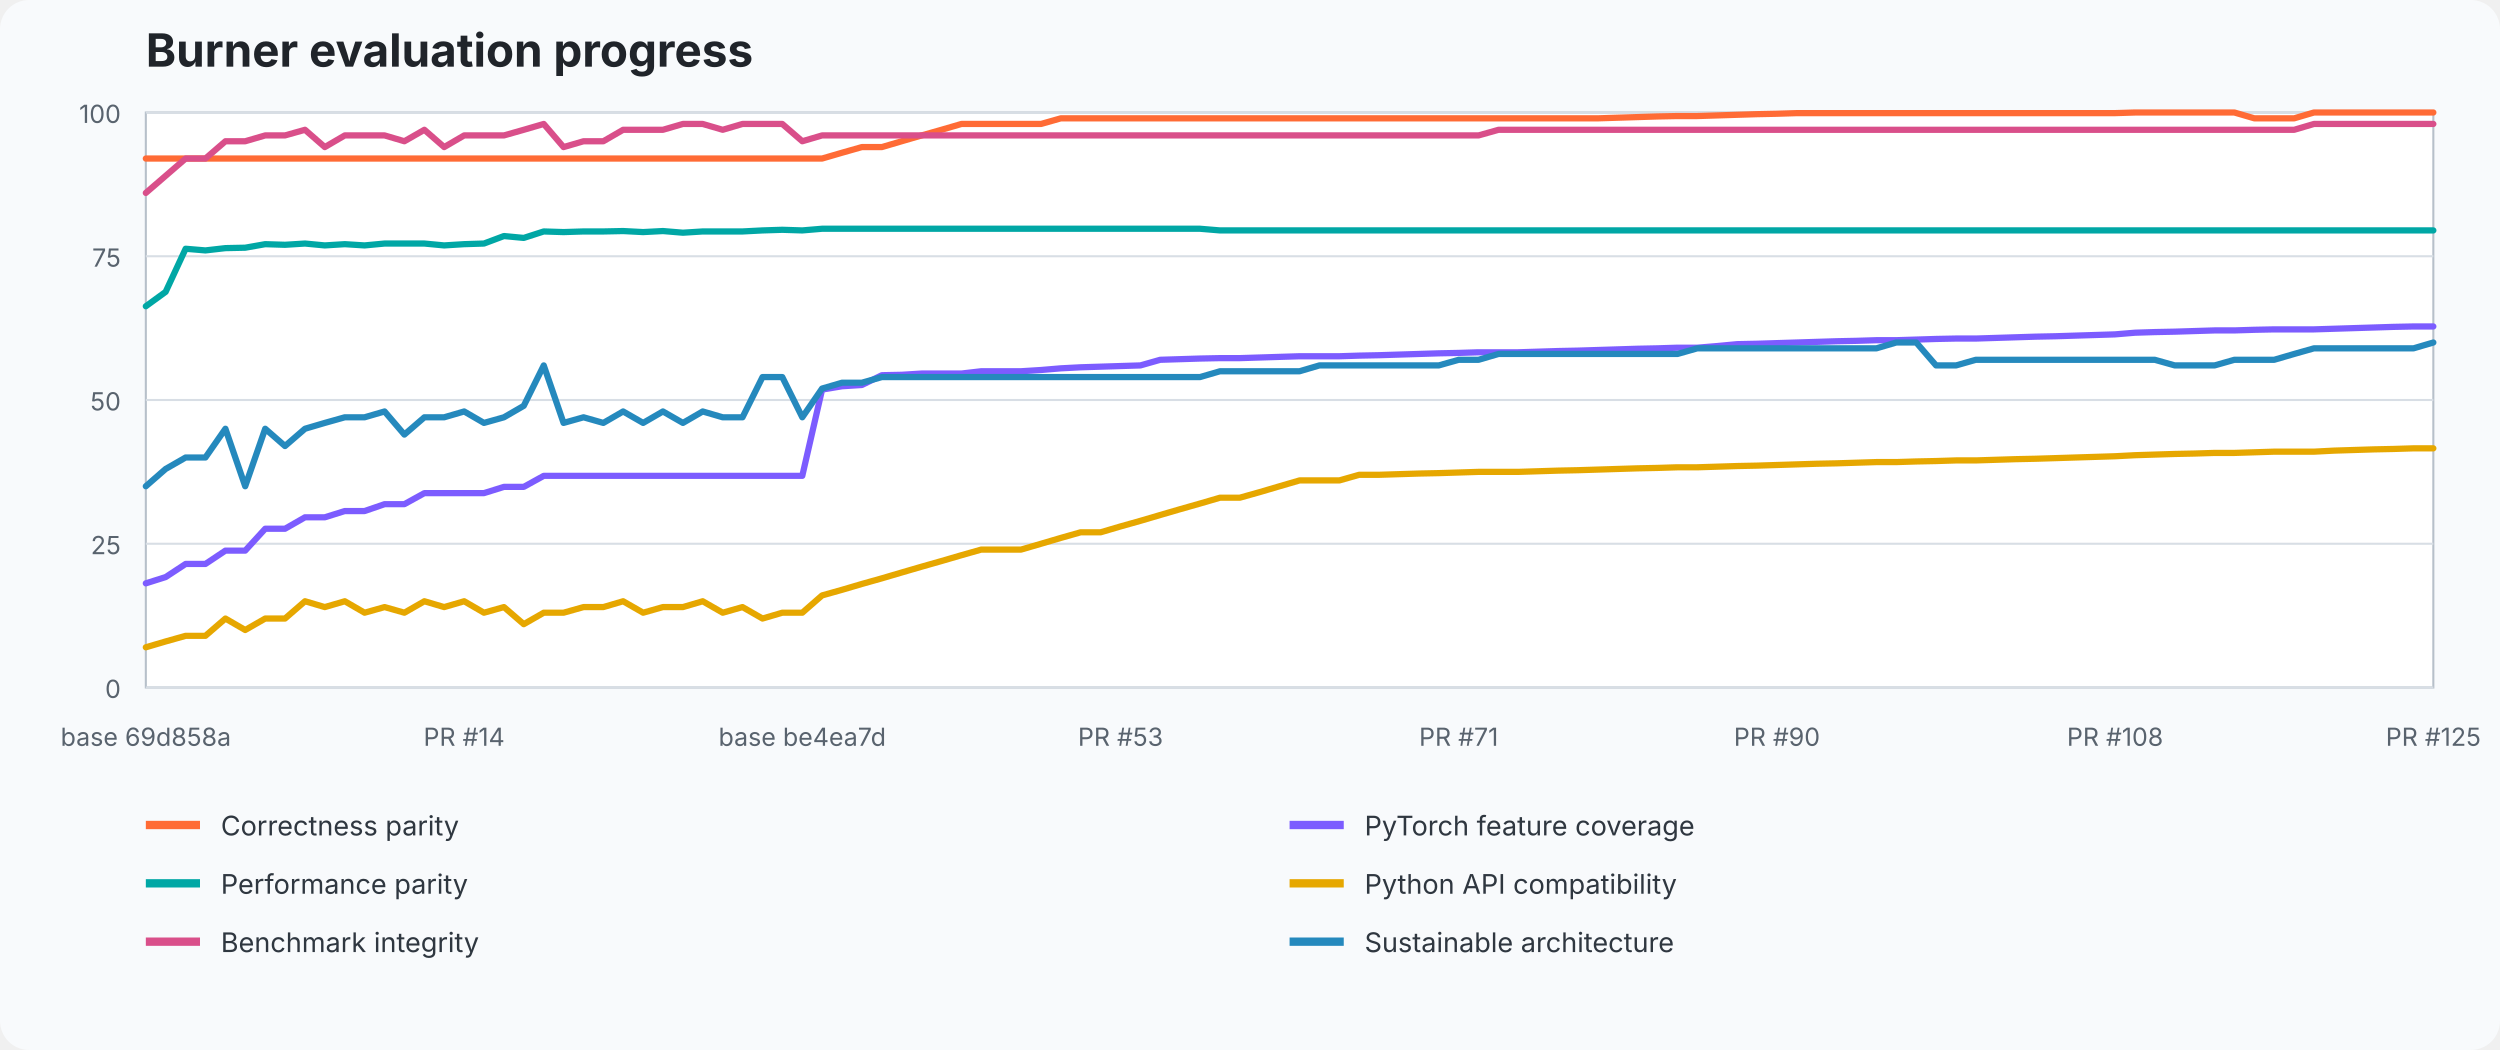
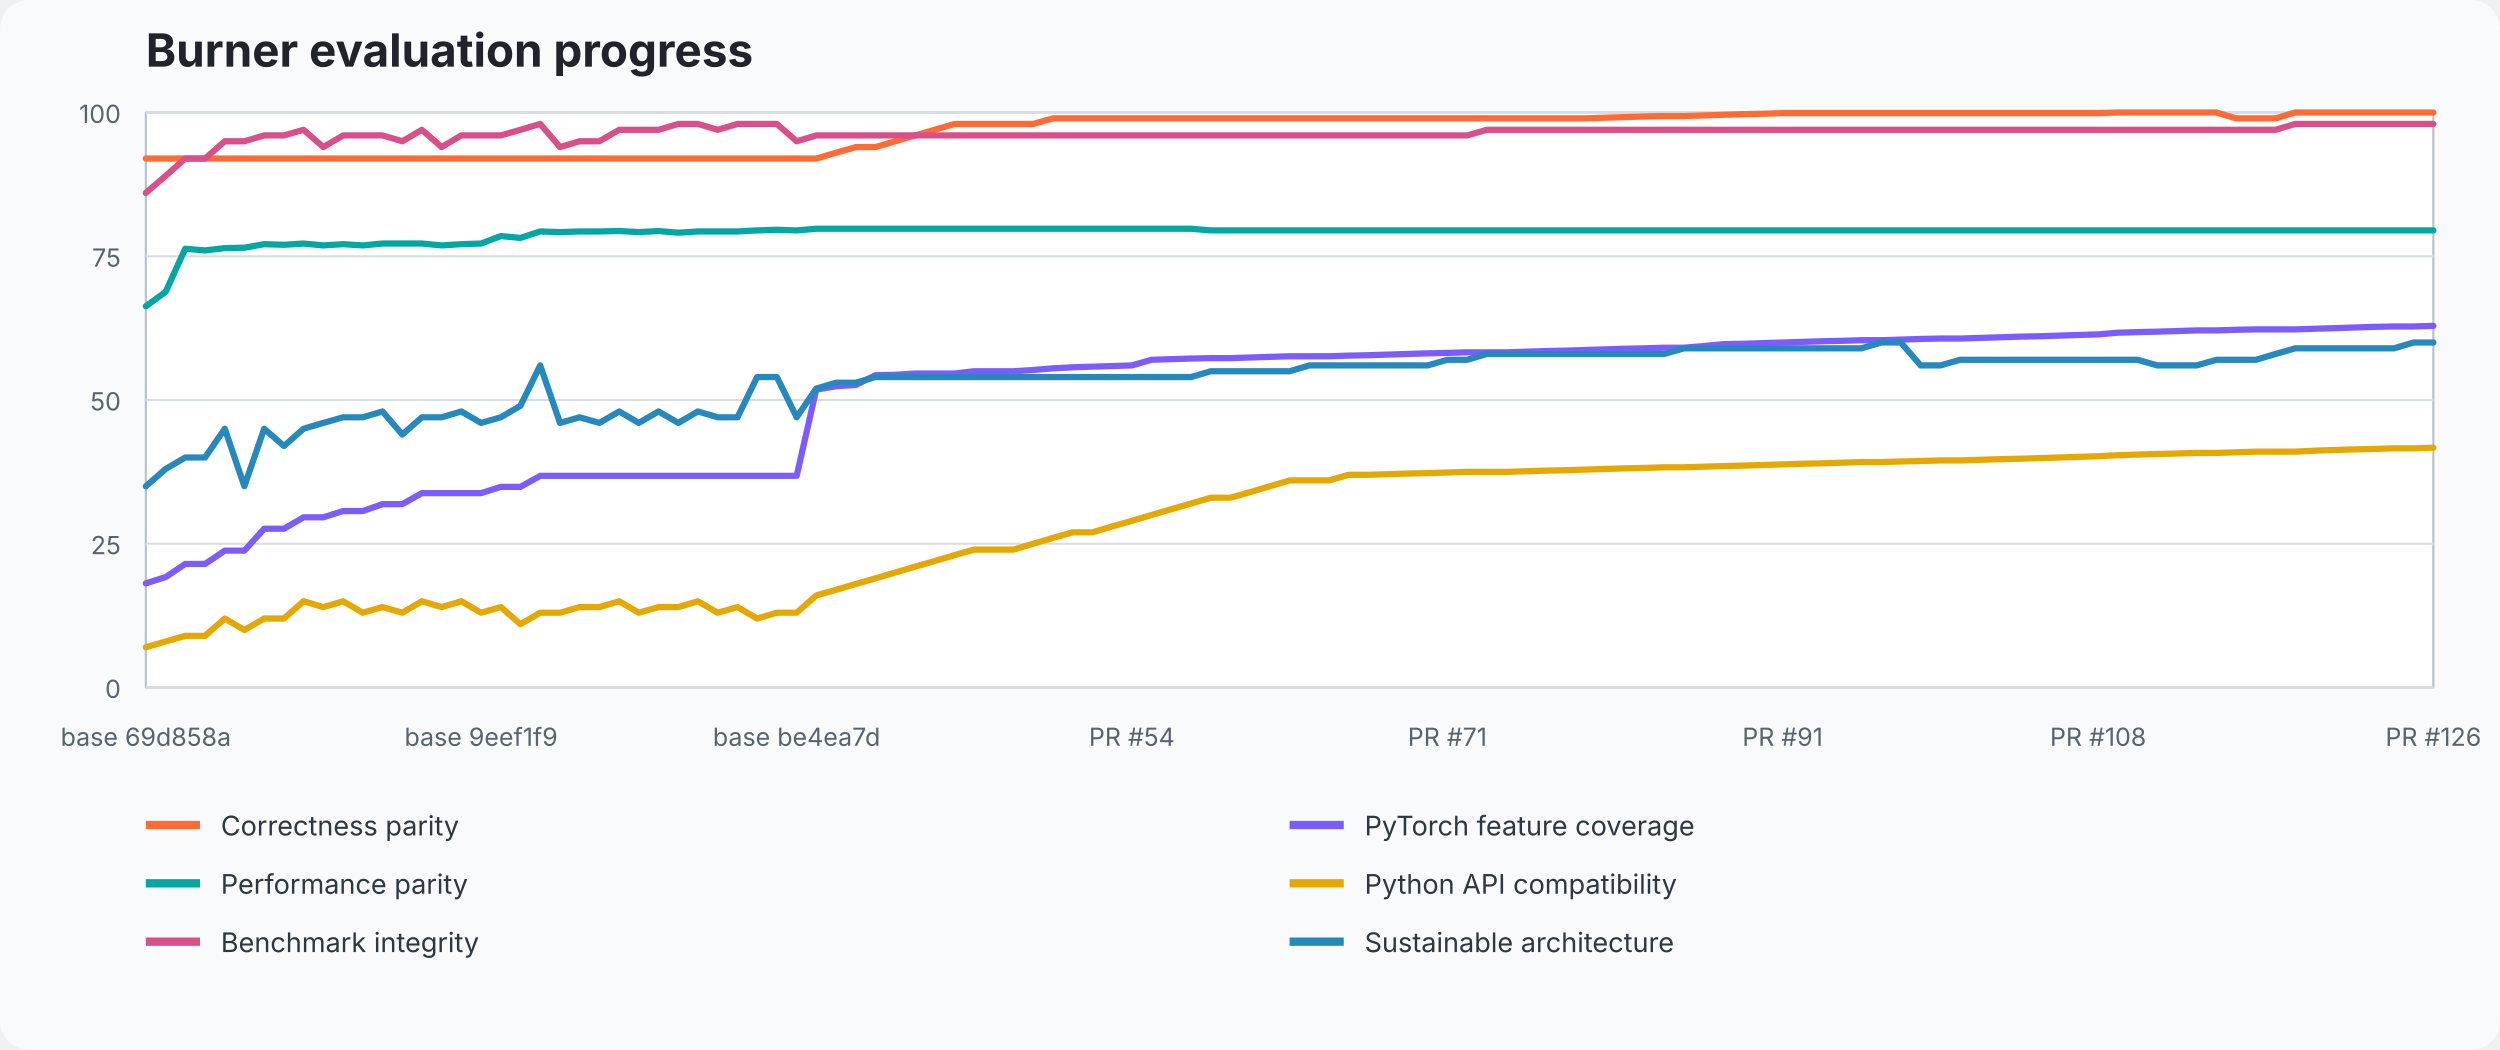
<svg xmlns="http://www.w3.org/2000/svg" width="1200" height="504" viewBox="0 0 1200 504" role="img" aria-labelledby="title desc">
  <style>text{font-family:ui-sans-serif,system-ui,-apple-system,BlinkMacSystemFont,"Segoe UI",sans-serif}.title{font-size:22px;font-weight:700;fill:#20242a}.axis{font-size:12px;fill:#59636e}.legend{font-size:13px;fill:#2f3740}.grid{stroke:#d8dee5;stroke-width:1}.plot{fill:#fff;stroke:#b7c0ca}</style>
  <rect width="100%" height="100%" fill="#f8fafc" rx="14" />
  <text x="70" y="32" class="title">Burner evaluation progress</text>
  <rect x="70" y="54" width="1098" height="276" class="plot" />
  <line x1="70" y1="330" x2="1168" y2="330" class="grid" />
  <text x="58" y="335" text-anchor="end" class="axis">0</text>
  <line x1="70" y1="261" x2="1168" y2="261" class="grid" />
  <text x="58" y="266" text-anchor="end" class="axis">25</text>
  <line x1="70" y1="192" x2="1168" y2="192" class="grid" />
  <text x="58" y="197" text-anchor="end" class="axis">50</text>
  <line x1="70" y1="123" x2="1168" y2="123" class="grid" />
  <text x="58" y="128" text-anchor="end" class="axis">75</text>
  <line x1="70" y1="54" x2="1168" y2="54" class="grid" />
  <text x="58" y="59" text-anchor="end" class="axis">100</text>
-   <polyline points="70.0,76.1 79.5,76.1 89.1,76.1 98.6,76.1 108.2,76.1 117.7,76.1 127.3,76.1 136.8,76.1 146.4,76.1 155.9,76.1 165.5,76.1 175.0,76.1 184.6,76.1 194.1,76.1 203.7,76.1 213.2,76.1 222.8,76.1 232.3,76.1 241.9,76.1 251.4,76.1 261.0,76.1 270.5,76.1 280.1,76.1 289.6,76.1 299.1,76.1 308.7,76.1 318.2,76.1 327.8,76.1 337.3,76.1 346.9,76.1 356.4,76.1 366.0,76.1 375.5,76.1 385.1,76.1 394.6,76.1 404.2,73.3 413.7,70.6 423.3,70.6 432.8,67.8 442.4,65.0 451.9,62.3 461.5,59.5 471.0,59.5 480.6,59.5 490.1,59.5 499.7,59.5 509.2,56.8 518.7,56.8 528.3,56.8 537.8,56.8 547.4,56.8 556.9,56.8 566.5,56.8 576.0,56.8 585.6,56.8 595.1,56.8 604.7,56.8 614.2,56.8 623.8,56.8 633.3,56.8 642.9,56.8 652.4,56.8 662.0,56.8 671.5,56.8 681.1,56.8 690.6,56.8 700.2,56.8 709.7,56.8 719.3,56.8 728.8,56.8 738.3,56.8 747.9,56.8 757.4,56.8 767.0,56.8 776.5,56.5 786.1,56.2 795.6,55.9 805.2,55.7 814.7,55.7 824.3,55.4 833.8,55.1 843.4,54.8 852.9,54.6 862.5,54.3 872.0,54.3 881.6,54.3 891.1,54.3 900.7,54.3 910.2,54.3 919.8,54.3 929.3,54.3 938.9,54.3 948.4,54.3 957.9,54.3 967.5,54.3 977.0,54.3 986.6,54.3 996.1,54.3 1005.7,54.3 1015.2,54.3 1024.8,54.0 1034.3,54.0 1043.9,54.0 1053.4,54.0 1063.0,54.0 1072.5,54.0 1082.1,56.8 1091.6,56.8 1101.2,56.8 1110.7,54.0 1120.3,54.0 1129.8,54.0 1139.4,54.0 1148.9,54.0 1158.5,54.0 1168.0,54.0" fill="none" stroke="#ff6b35" stroke-width="3" stroke-linejoin="round" stroke-linecap="round" />
-   <polyline points="70.0,280.0 79.5,277.0 89.1,270.7 98.6,270.7 108.2,264.3 117.7,264.3 127.3,253.8 136.8,253.8 146.4,248.3 155.9,248.3 165.5,245.3 175.0,245.3 184.6,242.0 194.1,242.0 203.7,236.7 213.2,236.7 222.8,236.7 232.3,236.7 241.9,233.7 251.4,233.7 261.0,228.4 270.5,228.4 280.1,228.4 289.6,228.4 299.1,228.4 308.7,228.4 318.2,228.4 327.8,228.4 337.3,228.4 346.9,228.4 356.4,228.4 366.0,228.4 375.5,228.4 385.1,228.4 394.6,187.0 404.2,185.4 413.7,184.8 423.3,180.1 432.8,179.9 442.4,179.3 451.9,179.3 461.5,179.3 471.0,178.2 480.6,178.2 490.1,178.2 499.7,177.6 509.2,176.8 518.7,176.3 528.3,176.0 537.8,175.7 547.4,175.4 556.9,172.7 566.5,172.4 576.0,172.1 585.6,171.9 595.1,171.9 604.7,171.6 614.2,171.3 623.8,171.0 633.3,171.0 642.9,171.0 652.4,170.7 662.0,170.5 671.5,170.2 681.1,169.9 690.6,169.6 700.2,169.4 709.7,169.1 719.3,169.1 728.8,169.1 738.3,168.8 747.9,168.5 757.4,168.3 767.0,168.0 776.5,167.7 786.1,167.4 795.6,167.2 805.2,166.9 814.7,166.9 824.3,166.1 833.8,165.2 843.4,165.0 852.9,164.7 862.5,164.4 872.0,164.1 881.6,163.8 891.1,163.6 900.7,163.3 910.2,163.3 919.8,163.0 929.3,162.7 938.9,162.5 948.4,162.5 957.9,162.2 967.5,161.9 977.0,161.6 986.6,161.4 996.1,161.1 1005.7,160.8 1015.2,160.5 1024.8,159.7 1034.3,159.4 1043.9,159.2 1053.4,158.9 1063.0,158.6 1072.5,158.6 1082.1,158.3 1091.6,158.1 1101.2,158.1 1110.7,158.1 1120.3,157.8 1129.8,157.5 1139.4,157.2 1148.9,156.9 1158.5,156.7 1168.0,156.7" fill="none" stroke="#7c5cff" stroke-width="3" stroke-linejoin="round" stroke-linecap="round" />
-   <polyline points="70.0,147.0 79.5,140.1 89.1,119.4 98.6,120.2 108.2,119.1 117.7,118.9 127.3,117.2 136.8,117.5 146.4,116.9 155.9,117.8 165.5,117.2 175.0,117.8 184.6,116.9 194.1,116.9 203.7,116.9 213.2,117.8 222.8,117.2 232.3,116.9 241.9,113.3 251.4,114.2 261.0,111.1 270.5,111.4 280.1,111.1 289.6,111.1 299.1,110.9 308.7,111.4 318.2,110.9 327.8,111.7 337.3,111.1 346.9,111.1 356.4,111.1 366.0,110.6 375.5,110.3 385.1,110.6 394.6,109.8 404.2,109.8 413.7,109.8 423.3,109.8 432.8,109.8 442.4,109.8 451.9,109.8 461.5,109.8 471.0,109.8 480.6,109.8 490.1,109.8 499.7,109.8 509.2,109.8 518.7,109.8 528.3,109.8 537.8,109.8 547.4,109.8 556.9,109.8 566.5,109.8 576.0,109.8 585.6,110.6 595.1,110.6 604.7,110.6 614.2,110.6 623.8,110.6 633.3,110.6 642.9,110.6 652.4,110.6 662.0,110.6 671.5,110.6 681.1,110.6 690.6,110.6 700.2,110.6 709.7,110.6 719.3,110.6 728.8,110.6 738.3,110.6 747.9,110.6 757.4,110.6 767.0,110.6 776.5,110.6 786.1,110.6 795.6,110.6 805.2,110.6 814.7,110.6 824.3,110.6 833.8,110.6 843.4,110.6 852.9,110.6 862.5,110.6 872.0,110.6 881.6,110.6 891.1,110.6 900.7,110.6 910.2,110.6 919.8,110.6 929.3,110.6 938.9,110.6 948.4,110.6 957.9,110.6 967.5,110.6 977.0,110.6 986.6,110.6 996.1,110.6 1005.7,110.6 1015.2,110.6 1024.8,110.6 1034.3,110.6 1043.9,110.6 1053.4,110.6 1063.0,110.6 1072.5,110.6 1082.1,110.6 1091.6,110.6 1101.2,110.6 1110.7,110.6 1120.3,110.6 1129.8,110.6 1139.4,110.6 1148.9,110.6 1158.5,110.6 1168.0,110.6" fill="none" stroke="#00a7a5" stroke-width="3" stroke-linejoin="round" stroke-linecap="round" />
-   <polyline points="70.0,310.7 79.5,307.9 89.1,305.2 98.6,305.2 108.2,296.9 117.7,302.4 127.3,296.9 136.8,296.9 146.4,288.6 155.9,291.4 165.5,288.6 175.0,294.1 184.6,291.4 194.1,294.1 203.7,288.6 213.2,291.4 222.8,288.6 232.3,294.1 241.9,291.4 251.4,299.6 261.0,294.1 270.5,294.1 280.1,291.4 289.6,291.4 299.1,288.6 308.7,294.1 318.2,291.4 327.8,291.4 337.3,288.6 346.9,294.1 356.4,291.4 366.0,296.9 375.5,294.1 385.1,294.1 394.6,285.8 404.2,283.1 413.7,280.3 423.3,277.6 432.8,274.8 442.4,272.0 451.9,269.3 461.5,266.5 471.0,263.8 480.6,263.8 490.1,263.8 499.7,261.0 509.2,258.2 518.7,255.5 528.3,255.5 537.8,252.7 547.4,250.0 556.9,247.2 566.5,244.4 576.0,241.7 585.6,238.9 595.1,238.9 604.7,236.2 614.2,233.4 623.8,230.6 633.3,230.6 642.9,230.6 652.4,227.9 662.0,227.9 671.5,227.6 681.1,227.3 690.6,227.1 700.2,226.8 709.7,226.5 719.3,226.5 728.8,226.5 738.3,226.2 747.9,225.9 757.4,225.7 767.0,225.4 776.5,225.1 786.1,224.8 795.6,224.6 805.2,224.3 814.7,224.3 824.3,224.0 833.8,223.7 843.4,223.5 852.9,223.2 862.5,222.9 872.0,222.6 881.6,222.4 891.1,222.1 900.7,221.8 910.2,221.8 919.8,221.5 929.3,221.3 938.9,221.0 948.4,221.0 957.9,220.7 967.5,220.4 977.0,220.2 986.6,219.9 996.1,219.6 1005.7,219.3 1015.2,219.0 1024.8,218.5 1034.3,218.2 1043.9,217.9 1053.4,217.7 1063.0,217.4 1072.5,217.4 1082.1,217.1 1091.6,216.8 1101.2,216.8 1110.7,216.8 1120.3,216.3 1129.8,216.0 1139.4,215.7 1148.9,215.5 1158.5,215.2 1168.0,215.2" fill="none" stroke="#e6a700" stroke-width="3" stroke-linejoin="round" stroke-linecap="round" />
-   <polyline points="70.0,92.6 79.5,84.4 89.1,76.1 98.6,76.1 108.2,67.8 117.7,67.8 127.3,65.0 136.8,65.0 146.4,62.3 155.9,70.6 165.5,65.0 175.0,65.0 184.6,65.0 194.1,67.8 203.7,62.3 213.2,70.6 222.8,65.0 232.3,65.0 241.9,65.0 251.4,62.3 261.0,59.5 270.5,70.6 280.1,67.8 289.6,67.8 299.1,62.3 308.7,62.3 318.2,62.3 327.8,59.5 337.3,59.5 346.9,62.3 356.4,59.5 366.0,59.5 375.5,59.5 385.1,67.8 394.6,65.0 404.2,65.0 413.7,65.0 423.3,65.0 432.8,65.0 442.4,65.0 451.9,65.0 461.5,65.0 471.0,65.0 480.6,65.0 490.1,65.0 499.7,65.0 509.2,65.0 518.7,65.0 528.3,65.0 537.8,65.0 547.4,65.0 556.9,65.0 566.5,65.0 576.0,65.0 585.6,65.0 595.1,65.0 604.7,65.0 614.2,65.0 623.8,65.0 633.3,65.0 642.9,65.0 652.4,65.0 662.0,65.0 671.5,65.0 681.1,65.0 690.6,65.0 700.2,65.0 709.7,65.0 719.3,62.3 728.8,62.3 738.3,62.3 747.9,62.3 757.4,62.3 767.0,62.3 776.5,62.3 786.1,62.3 795.6,62.3 805.2,62.3 814.7,62.3 824.3,62.3 833.8,62.3 843.4,62.3 852.9,62.3 862.5,62.3 872.0,62.3 881.6,62.3 891.1,62.3 900.7,62.3 910.2,62.3 919.8,62.3 929.3,62.3 938.9,62.3 948.4,62.3 957.9,62.3 967.5,62.3 977.0,62.3 986.6,62.3 996.1,62.3 1005.7,62.3 1015.2,62.3 1024.8,62.3 1034.3,62.3 1043.9,62.3 1053.4,62.3 1063.0,62.3 1072.5,62.3 1082.1,62.3 1091.6,62.3 1101.2,62.3 1110.7,59.5 1120.3,59.5 1129.8,59.5 1139.4,59.5 1148.9,59.5 1158.5,59.5 1168.0,59.5" fill="none" stroke="#d94f8a" stroke-width="3" stroke-linejoin="round" stroke-linecap="round" />
-   <polyline points="70.0,233.4 79.5,225.1 89.1,219.6 98.6,219.6 108.2,205.8 117.7,233.4 127.3,205.8 136.8,214.1 146.4,205.8 155.9,203.0 165.5,200.3 175.0,200.3 184.6,197.5 194.1,208.6 203.7,200.3 213.2,200.3 222.8,197.5 232.3,203.0 241.9,200.3 251.4,194.8 261.0,175.4 270.5,203.0 280.1,200.3 289.6,203.0 299.1,197.5 308.7,203.0 318.2,197.5 327.8,203.0 337.3,197.5 346.9,200.3 356.4,200.3 366.0,181.0 375.5,181.0 385.1,200.3 394.6,186.5 404.2,183.7 413.7,183.7 423.3,181.0 432.8,181.0 442.4,181.0 451.9,181.0 461.5,181.0 471.0,181.0 480.6,181.0 490.1,181.0 499.7,181.0 509.2,181.0 518.7,181.0 528.3,181.0 537.8,181.0 547.4,181.0 556.9,181.0 566.5,181.0 576.0,181.0 585.6,178.2 595.1,178.2 604.7,178.2 614.2,178.2 623.8,178.2 633.3,175.4 642.9,175.4 652.4,175.4 662.0,175.4 671.5,175.4 681.1,175.4 690.6,175.4 700.2,172.7 709.7,172.7 719.3,169.9 728.8,169.9 738.3,169.9 747.9,169.9 757.4,169.9 767.0,169.9 776.5,169.9 786.1,169.9 795.6,169.9 805.2,169.9 814.7,167.2 824.3,167.2 833.8,167.2 843.4,167.2 852.9,167.2 862.5,167.2 872.0,167.2 881.6,167.2 891.1,167.2 900.7,167.2 910.2,164.4 919.8,164.4 929.3,175.4 938.9,175.4 948.4,172.7 957.9,172.7 967.5,172.7 977.0,172.7 986.6,172.7 996.1,172.7 1005.7,172.7 1015.2,172.7 1024.8,172.7 1034.3,172.7 1043.9,175.4 1053.4,175.4 1063.0,175.4 1072.5,172.7 1082.1,172.7 1091.6,172.7 1101.2,169.9 1110.7,167.2 1120.3,167.2 1129.8,167.2 1139.4,167.2 1148.9,167.2 1158.5,167.2 1168.0,164.4" fill="none" stroke="#2589bd" stroke-width="3" stroke-linejoin="round" stroke-linecap="round" />
+   <polyline points="70.0,76.1 79.5,76.1 88.9,76.1 98.4,76.1 107.9,76.1 117.3,76.1 126.8,76.1 136.3,76.1 145.7,76.1 155.2,76.1 164.7,76.1 174.1,76.1 183.6,76.1 193.1,76.1 202.5,76.1 212.0,76.1 221.4,76.1 230.9,76.1 240.4,76.1 249.8,76.1 259.3,76.1 268.8,76.1 278.2,76.1 287.7,76.1 297.2,76.1 306.6,76.1 316.1,76.1 325.6,76.1 335.0,76.1 344.5,76.1 354.0,76.1 363.4,76.1 372.9,76.1 382.4,76.1 391.8,76.1 401.3,73.3 410.8,70.6 420.2,70.6 429.7,67.8 439.2,65.0 448.6,62.3 458.1,59.5 467.6,59.5 477.0,59.5 486.5,59.5 495.9,59.5 505.4,56.8 514.9,56.8 524.3,56.8 533.8,56.8 543.3,56.8 552.7,56.8 562.2,56.8 571.7,56.8 581.1,56.8 590.6,56.8 600.1,56.8 609.5,56.8 619.0,56.8 628.5,56.8 637.9,56.8 647.4,56.8 656.9,56.8 666.3,56.8 675.8,56.8 685.3,56.8 694.7,56.8 704.2,56.8 713.7,56.8 723.1,56.8 732.6,56.8 742.1,56.8 751.5,56.8 761.0,56.8 770.4,56.5 779.9,56.2 789.4,55.9 798.8,55.7 808.3,55.7 817.8,55.4 827.2,55.1 836.7,54.8 846.2,54.6 855.6,54.3 865.1,54.3 874.6,54.3 884.0,54.3 893.5,54.3 903.0,54.3 912.4,54.3 921.9,54.3 931.4,54.3 940.8,54.3 950.3,54.3 959.8,54.3 969.2,54.3 978.7,54.3 988.2,54.3 997.6,54.3 1007.1,54.3 1016.6,54.0 1026.0,54.0 1035.5,54.0 1044.9,54.0 1054.4,54.0 1063.9,54.0 1073.3,56.8 1082.8,56.8 1092.3,56.8 1101.7,54.0 1111.2,54.0 1120.7,54.0 1130.1,54.0 1139.6,54.0 1149.1,54.0 1158.5,54.0 1168.0,54.0" fill="none" stroke="#ff6b35" stroke-width="3" stroke-linejoin="round" stroke-linecap="round" />
+   <polyline points="70.0,280.0 79.5,277.0 88.9,270.7 98.4,270.7 107.9,264.3 117.3,264.3 126.8,253.8 136.3,253.8 145.7,248.3 155.2,248.3 164.7,245.3 174.1,245.3 183.6,242.0 193.1,242.0 202.5,236.7 212.0,236.7 221.4,236.7 230.9,236.7 240.4,233.7 249.8,233.7 259.3,228.4 268.8,228.4 278.2,228.4 287.7,228.4 297.2,228.4 306.6,228.4 316.1,228.4 325.6,228.4 335.0,228.4 344.5,228.4 354.0,228.4 363.4,228.4 372.9,228.4 382.4,228.4 391.8,187.0 401.3,185.4 410.8,184.8 420.2,180.1 429.7,179.9 439.2,179.3 448.6,179.3 458.1,179.3 467.6,178.2 477.0,178.2 486.5,178.2 495.9,177.6 505.4,176.8 514.9,176.3 524.3,176.0 533.8,175.7 543.3,175.4 552.7,172.7 562.2,172.4 571.7,172.1 581.1,171.9 590.6,171.9 600.1,171.6 609.5,171.3 619.0,171.0 628.5,171.0 637.9,171.0 647.4,170.7 656.9,170.5 666.3,170.2 675.8,169.9 685.3,169.6 694.7,169.4 704.2,169.1 713.7,169.1 723.1,169.1 732.6,168.8 742.1,168.5 751.5,168.3 761.0,168.0 770.4,167.7 779.9,167.4 789.4,167.2 798.8,166.9 808.3,166.9 817.8,166.1 827.2,165.2 836.7,165.0 846.2,164.7 855.6,164.4 865.1,164.1 874.6,163.8 884.0,163.6 893.5,163.3 903.0,163.3 912.4,163.0 921.9,162.7 931.4,162.5 940.8,162.5 950.3,162.2 959.8,161.9 969.2,161.6 978.7,161.4 988.2,161.1 997.6,160.8 1007.1,160.5 1016.6,159.7 1026.0,159.4 1035.5,159.2 1044.9,158.9 1054.4,158.6 1063.9,158.6 1073.3,158.3 1082.8,158.1 1092.3,158.1 1101.7,158.1 1111.2,157.8 1120.7,157.5 1130.1,157.2 1139.6,156.9 1149.1,156.7 1158.5,156.7 1168.0,156.4" fill="none" stroke="#7c5cff" stroke-width="3" stroke-linejoin="round" stroke-linecap="round" />
+   <polyline points="70.0,147.0 79.5,140.1 88.9,119.4 98.4,120.2 107.9,119.1 117.3,118.9 126.8,117.2 136.3,117.5 145.7,116.9 155.2,117.8 164.7,117.2 174.1,117.8 183.6,116.9 193.1,116.9 202.5,116.9 212.0,117.8 221.4,117.2 230.9,116.9 240.4,113.3 249.8,114.2 259.3,111.1 268.8,111.4 278.2,111.1 287.7,111.1 297.2,110.9 306.6,111.4 316.1,110.9 325.6,111.7 335.0,111.1 344.5,111.1 354.0,111.1 363.4,110.6 372.9,110.3 382.4,110.6 391.8,109.8 401.3,109.8 410.8,109.8 420.2,109.8 429.7,109.8 439.2,109.8 448.6,109.8 458.1,109.8 467.6,109.8 477.0,109.8 486.5,109.8 495.9,109.8 505.4,109.8 514.9,109.8 524.3,109.8 533.8,109.8 543.3,109.8 552.7,109.8 562.2,109.8 571.7,109.8 581.1,110.6 590.6,110.6 600.1,110.6 609.5,110.6 619.0,110.6 628.5,110.6 637.9,110.6 647.4,110.6 656.9,110.6 666.3,110.6 675.8,110.6 685.3,110.6 694.7,110.6 704.2,110.6 713.7,110.6 723.1,110.6 732.6,110.6 742.1,110.6 751.5,110.6 761.0,110.6 770.4,110.6 779.9,110.6 789.4,110.6 798.8,110.6 808.3,110.6 817.8,110.6 827.2,110.6 836.7,110.6 846.2,110.6 855.6,110.6 865.1,110.6 874.6,110.6 884.0,110.6 893.5,110.6 903.0,110.6 912.4,110.6 921.9,110.6 931.4,110.6 940.8,110.6 950.3,110.6 959.8,110.6 969.2,110.6 978.7,110.6 988.2,110.6 997.6,110.6 1007.1,110.6 1016.6,110.6 1026.0,110.6 1035.5,110.6 1044.9,110.6 1054.4,110.6 1063.9,110.6 1073.3,110.6 1082.8,110.6 1092.3,110.6 1101.7,110.6 1111.2,110.6 1120.7,110.6 1130.1,110.6 1139.6,110.6 1149.1,110.6 1158.5,110.6 1168.0,110.6" fill="none" stroke="#00a7a5" stroke-width="3" stroke-linejoin="round" stroke-linecap="round" />
+   <polyline points="70.0,310.7 79.5,307.9 88.9,305.2 98.4,305.2 107.9,296.9 117.3,302.4 126.8,296.9 136.3,296.9 145.7,288.6 155.2,291.4 164.7,288.6 174.1,294.1 183.6,291.4 193.1,294.1 202.5,288.6 212.0,291.4 221.4,288.6 230.9,294.1 240.4,291.4 249.8,299.6 259.3,294.1 268.8,294.1 278.2,291.4 287.7,291.4 297.2,288.6 306.6,294.1 316.1,291.4 325.6,291.4 335.0,288.6 344.5,294.1 354.0,291.4 363.4,296.9 372.9,294.1 382.4,294.1 391.8,285.8 401.3,283.1 410.8,280.3 420.2,277.6 429.7,274.8 439.2,272.0 448.6,269.3 458.1,266.5 467.6,263.8 477.0,263.8 486.5,263.8 495.9,261.0 505.4,258.2 514.9,255.5 524.3,255.5 533.8,252.7 543.3,250.0 552.7,247.2 562.2,244.4 571.7,241.7 581.1,238.9 590.6,238.9 600.1,236.2 609.5,233.4 619.0,230.6 628.5,230.6 637.9,230.6 647.4,227.9 656.9,227.9 666.3,227.6 675.8,227.3 685.3,227.1 694.7,226.8 704.2,226.5 713.7,226.5 723.1,226.5 732.6,226.2 742.1,225.9 751.5,225.7 761.0,225.4 770.4,225.1 779.9,224.8 789.4,224.6 798.8,224.3 808.3,224.3 817.8,224.0 827.2,223.7 836.7,223.5 846.2,223.2 855.6,222.9 865.1,222.6 874.6,222.4 884.0,222.1 893.5,221.8 903.0,221.8 912.4,221.5 921.9,221.3 931.4,221.0 940.8,221.0 950.3,220.7 959.8,220.4 969.2,220.2 978.7,219.9 988.2,219.6 997.6,219.3 1007.1,219.0 1016.6,218.5 1026.0,218.2 1035.5,217.9 1044.9,217.7 1054.4,217.4 1063.9,217.4 1073.3,217.1 1082.8,216.8 1092.3,216.8 1101.7,216.8 1111.2,216.3 1120.7,216.0 1130.1,215.7 1139.6,215.5 1149.1,215.2 1158.5,215.2 1168.0,214.9" fill="none" stroke="#e6a700" stroke-width="3" stroke-linejoin="round" stroke-linecap="round" />
+   <polyline points="70.0,92.6 79.5,84.4 88.9,76.1 98.4,76.1 107.9,67.8 117.3,67.8 126.8,65.0 136.3,65.0 145.7,62.3 155.2,70.6 164.7,65.0 174.1,65.0 183.6,65.0 193.1,67.8 202.5,62.3 212.0,70.6 221.4,65.0 230.9,65.0 240.4,65.0 249.8,62.3 259.3,59.5 268.8,70.6 278.2,67.8 287.7,67.8 297.2,62.3 306.6,62.3 316.1,62.3 325.6,59.5 335.0,59.5 344.5,62.3 354.0,59.5 363.4,59.5 372.9,59.5 382.4,67.8 391.8,65.0 401.3,65.0 410.8,65.0 420.2,65.0 429.7,65.0 439.2,65.0 448.6,65.0 458.1,65.0 467.6,65.0 477.0,65.0 486.5,65.0 495.9,65.0 505.4,65.0 514.9,65.0 524.3,65.0 533.8,65.0 543.3,65.0 552.7,65.0 562.2,65.0 571.7,65.0 581.1,65.0 590.6,65.0 600.1,65.0 609.5,65.0 619.0,65.0 628.5,65.0 637.9,65.0 647.4,65.0 656.9,65.0 666.3,65.0 675.8,65.0 685.3,65.0 694.7,65.0 704.2,65.0 713.7,62.3 723.1,62.3 732.6,62.3 742.1,62.3 751.5,62.3 761.0,62.3 770.4,62.3 779.9,62.3 789.4,62.3 798.8,62.3 808.3,62.3 817.8,62.3 827.2,62.3 836.7,62.3 846.2,62.3 855.6,62.3 865.1,62.3 874.6,62.3 884.0,62.3 893.5,62.3 903.0,62.3 912.4,62.3 921.9,62.3 931.4,62.3 940.8,62.3 950.3,62.3 959.8,62.3 969.2,62.3 978.7,62.3 988.2,62.3 997.6,62.3 1007.1,62.3 1016.6,62.3 1026.0,62.3 1035.5,62.3 1044.9,62.3 1054.4,62.3 1063.9,62.3 1073.3,62.3 1082.8,62.3 1092.3,62.3 1101.7,59.5 1111.2,59.5 1120.7,59.5 1130.1,59.5 1139.6,59.5 1149.1,59.5 1158.5,59.5 1168.0,59.5" fill="none" stroke="#d94f8a" stroke-width="3" stroke-linejoin="round" stroke-linecap="round" />
+   <polyline points="70.0,233.4 79.5,225.1 88.9,219.6 98.4,219.6 107.9,205.8 117.3,233.4 126.8,205.8 136.3,214.1 145.7,205.8 155.2,203.0 164.7,200.3 174.1,200.3 183.6,197.5 193.1,208.6 202.5,200.3 212.0,200.3 221.4,197.5 230.9,203.0 240.4,200.3 249.8,194.8 259.3,175.4 268.8,203.0 278.2,200.3 287.7,203.0 297.2,197.5 306.6,203.0 316.1,197.5 325.6,203.0 335.0,197.5 344.5,200.3 354.0,200.3 363.4,181.0 372.9,181.0 382.4,200.3 391.8,186.5 401.3,183.7 410.8,183.7 420.2,181.0 429.7,181.0 439.2,181.0 448.6,181.0 458.1,181.0 467.6,181.0 477.0,181.0 486.5,181.0 495.9,181.0 505.4,181.0 514.9,181.0 524.3,181.0 533.8,181.0 543.3,181.0 552.7,181.0 562.2,181.0 571.7,181.0 581.1,178.2 590.6,178.2 600.1,178.2 609.5,178.2 619.0,178.2 628.5,175.4 637.9,175.4 647.4,175.4 656.9,175.4 666.3,175.4 675.8,175.4 685.3,175.4 694.7,172.7 704.2,172.7 713.7,169.9 723.1,169.9 732.6,169.9 742.1,169.9 751.5,169.9 761.0,169.9 770.4,169.9 779.9,169.9 789.4,169.9 798.8,169.9 808.3,167.2 817.8,167.2 827.2,167.2 836.7,167.2 846.2,167.2 855.6,167.2 865.1,167.2 874.6,167.2 884.0,167.2 893.5,167.2 903.0,164.4 912.4,164.4 921.9,175.4 931.4,175.4 940.8,172.7 950.3,172.7 959.8,172.7 969.2,172.7 978.7,172.7 988.2,172.7 997.6,172.7 1007.1,172.7 1016.6,172.7 1026.0,172.7 1035.5,175.4 1044.9,175.4 1054.4,175.4 1063.9,172.7 1073.3,172.7 1082.8,172.7 1092.3,169.9 1101.7,167.2 1111.2,167.2 1120.7,167.2 1130.1,167.2 1139.6,167.2 1149.1,167.2 1158.5,164.4 1168.0,164.4" fill="none" stroke="#2589bd" stroke-width="3" stroke-linejoin="round" stroke-linecap="round" />
  <text x="70" y="358" text-anchor="middle" class="axis">base 69d858a</text>
-   <text x="222.765" y="358" text-anchor="middle" class="axis">PR #14</text>
-   <text x="385.078" y="358" text-anchor="middle" class="axis">base be4ea7d</text>
-   <text x="537.843" y="358" text-anchor="middle" class="axis">PR #53</text>
-   <text x="700.157" y="358" text-anchor="middle" class="axis">PR #71</text>
-   <text x="852.922" y="358" text-anchor="middle" class="axis">PR #90</text>
-   <text x="1015.235" y="358" text-anchor="middle" class="axis">PR #108</text>
-   <text x="1168" y="358" text-anchor="middle" class="axis">PR #125</text>
+   <text x="230.914" y="358" text-anchor="middle" class="axis">base 9eef1f9</text>
+   <text x="382.362" y="358" text-anchor="middle" class="axis">base be4ea7d</text>
+   <text x="543.276" y="358" text-anchor="middle" class="axis">PR #54</text>
+   <text x="694.724" y="358" text-anchor="middle" class="axis">PR #71</text>
+   <text x="855.638" y="358" text-anchor="middle" class="axis">PR #91</text>
+   <text x="1007.086" y="358" text-anchor="middle" class="axis">PR #108</text>
+   <text x="1168" y="358" text-anchor="middle" class="axis">PR #126</text>
  <line x1="70" y1="396" x2="96" y2="396" stroke="#ff6b35" stroke-width="4" />
  <text x="106" y="401" class="legend">Correctness parity</text>
  <line x1="619" y1="396" x2="645" y2="396" stroke="#7c5cff" stroke-width="4" />
  <text x="655" y="401" class="legend">PyTorch feature coverage</text>
  <line x1="70" y1="424" x2="96" y2="424" stroke="#00a7a5" stroke-width="4" />
  <text x="106" y="429" class="legend">Performance parity</text>
  <line x1="619" y1="424" x2="645" y2="424" stroke="#e6a700" stroke-width="4" />
  <text x="655" y="429" class="legend">Python API compatibility</text>
  <line x1="70" y1="452" x2="96" y2="452" stroke="#d94f8a" stroke-width="4" />
  <text x="106" y="457" class="legend">Benchmark integrity</text>
  <line x1="619" y1="452" x2="645" y2="452" stroke="#2589bd" stroke-width="4" />
  <text x="655" y="457" class="legend">Sustainable architecture</text>
</svg>
